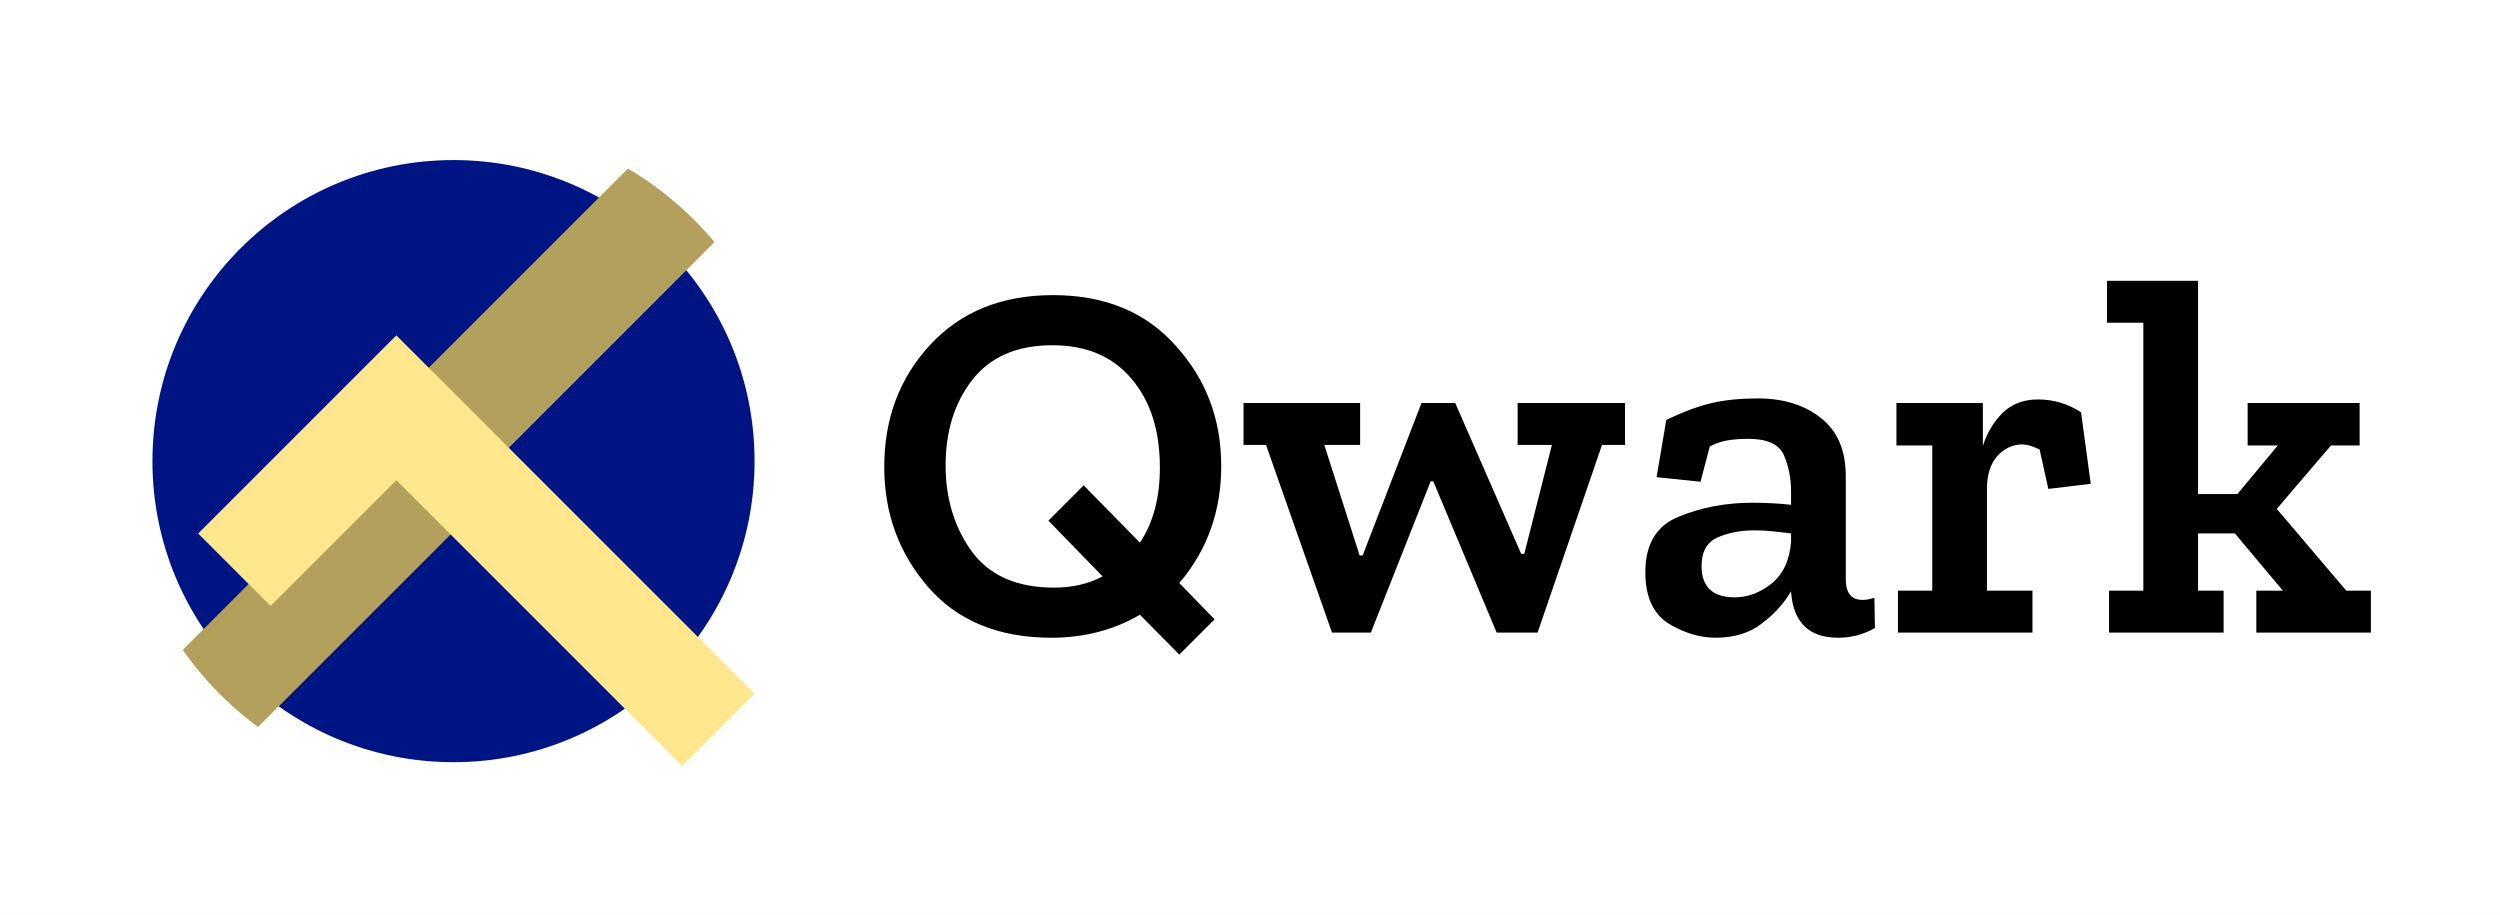
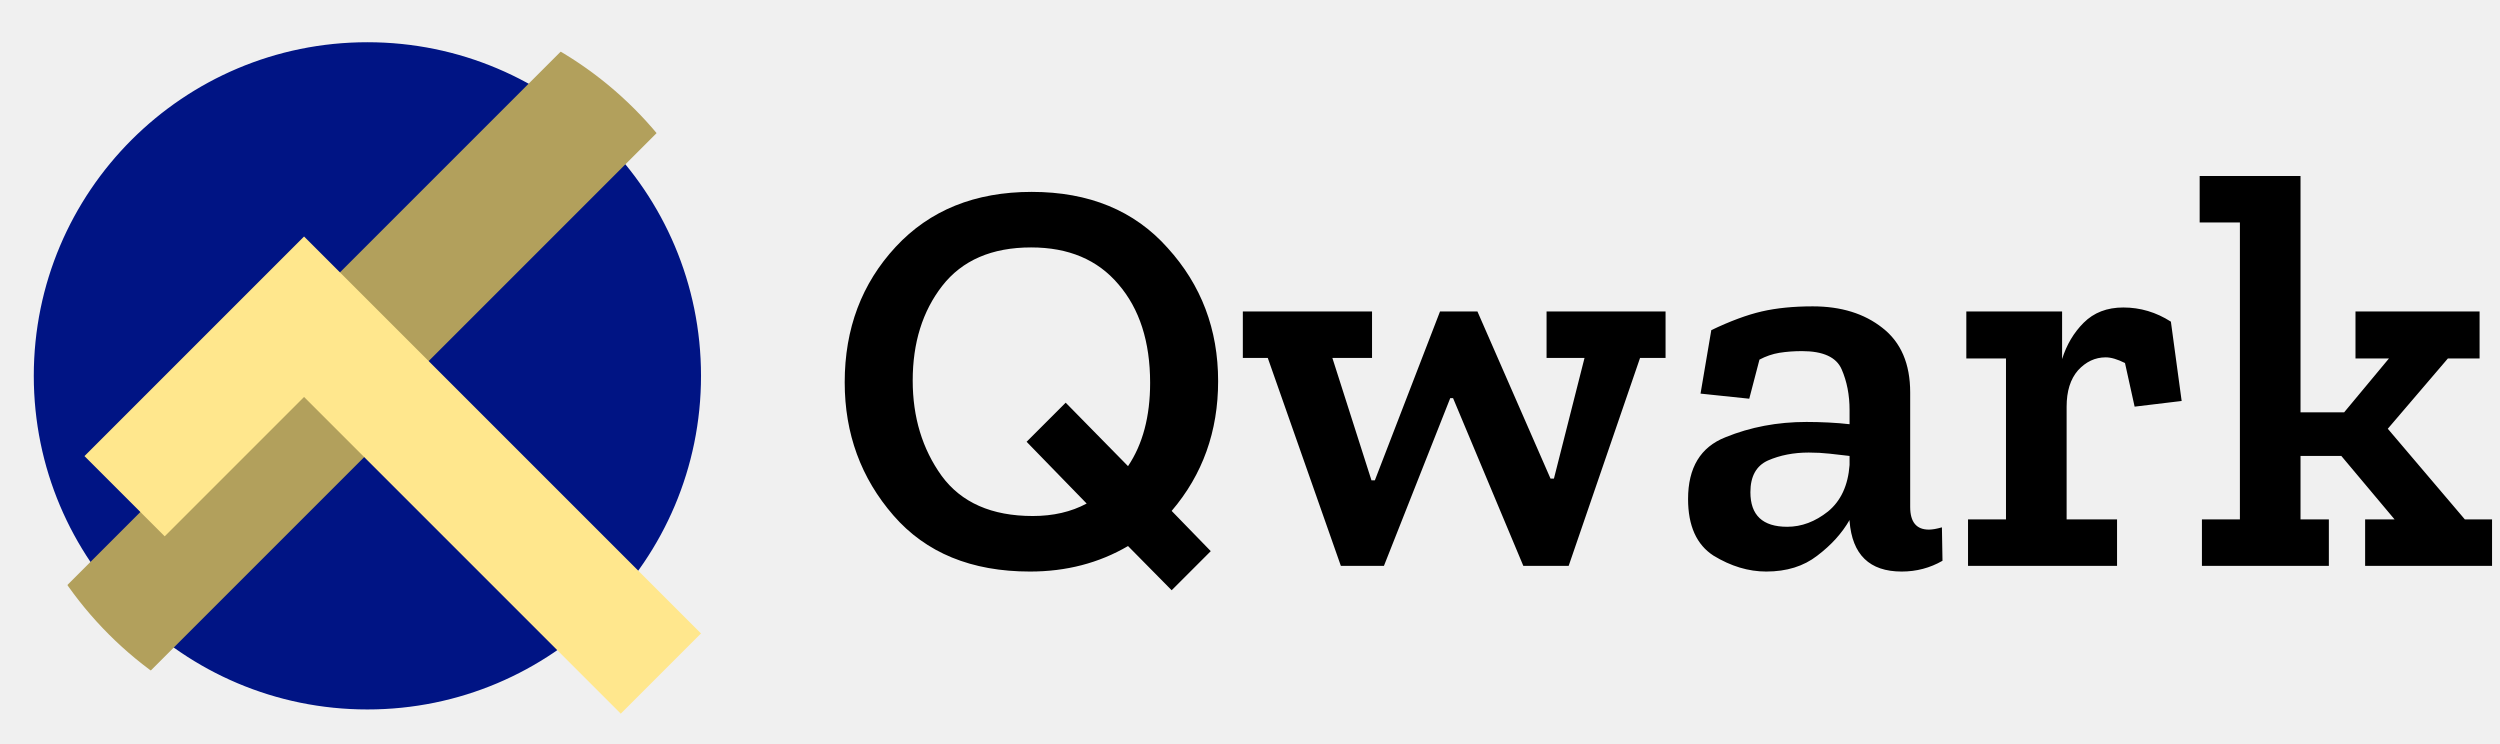
- <svg xmlns="http://www.w3.org/2000/svg" width="328" height="120" viewBox="0 0 328 120" fill="none">
-   <rect width="328" height="120" fill="white" />
-   <circle cx="59.5" cy="60.5" r="38" fill="#001484" stroke="#001484" stroke-width="3" />
-   <mask id="mask0_21_2" style="mask-type:alpha" maskUnits="userSpaceOnUse" x="16" y="16" width="88" height="88">
-     <circle cx="60" cy="60" r="44" fill="#491D8B" />
+ <svg xmlns="http://www.w3.org/2000/svg" width="296" height="88" viewBox="0 0 296 88" fill="none">
+   <circle cx="43.5" cy="44.5" r="38" fill="#001484" stroke="#001484" stroke-width="3" />
+   <mask id="mask0_21_5" style="mask-type:alpha" maskUnits="userSpaceOnUse" x="0" y="0" width="88" height="88">
+     <circle cx="44" cy="44" r="44" fill="#491D8B" />
  </mask>
-   <g mask="url(#mask0_21_2)">
-     <path d="M56.242 53L18.999 90.243L28.998 100.243L66.241 63L56.242 53Z" fill="#B2A05C" />
-     <path d="M86.5 18L50 54.5L60.5 65L97 28.5L86.5 18Z" fill="#B2A05C" />
+   <g mask="url(#mask0_21_5)">
+     <path d="M40.242 37L2.999 74.243L12.998 84.243L50.241 47L40.242 37Z" fill="#B2A05C" />
+     <path d="M70.5 2L34 38.5L44.5 49L81 12.5L70.5 2Z" fill="#B2A05C" />
  </g>
-   <path d="M52 63L89.5 100.5L99 91L52 44L26 70L35.5 79.5L52 63Z" fill="#FFE78D" />
-   <path d="M160.226 61.128C160.226 67.077 158.392 72.198 154.724 76.492L159.354 81.256L154.724 85.885L149.558 80.652C146.114 82.665 142.245 83.671 137.952 83.671C131.019 83.671 125.629 81.457 121.783 77.029C117.936 72.601 116.013 67.345 116.013 61.262C116.013 54.911 118.025 49.566 122.051 45.228C126.076 40.889 131.444 38.72 138.153 38.72C144.951 38.72 150.319 40.934 154.255 45.362C158.236 49.745 160.226 55.001 160.226 61.128ZM152.175 61.33C152.175 56.454 150.923 52.563 148.418 49.656C145.958 46.748 142.514 45.295 138.086 45.295C133.434 45.295 129.923 46.815 127.552 49.857C125.227 52.854 124.064 56.588 124.064 61.061C124.064 65.4 125.204 69.157 127.485 72.332C129.811 75.508 133.412 77.096 138.287 77.096C140.702 77.096 142.827 76.604 144.661 75.62L137.549 68.307L142.178 63.678L149.558 71.192C151.303 68.598 152.175 65.31 152.175 61.33ZM213.202 58.377H210.183L201.729 83H196.362L188.043 63.141H187.707L179.857 83H174.758L166.104 58.377H163.152V52.876H178.449V58.377H173.752L178.381 72.869H178.784L186.499 52.876H190.927L199.582 72.668H199.985L203.608 58.377H199.113V52.876H213.202V58.377ZM218.617 55.09C220.854 54.017 222.844 53.279 224.588 52.876C226.333 52.474 228.346 52.272 230.627 52.272C233.981 52.272 236.732 53.122 238.879 54.822C241.071 56.521 242.166 59.071 242.166 62.47V76.022C242.166 77.812 242.904 78.706 244.38 78.706C244.783 78.706 245.297 78.617 245.923 78.438L245.991 82.396C244.515 83.246 242.904 83.671 241.16 83.671C237.358 83.671 235.301 81.68 234.988 77.7V77.566C234.093 79.131 232.818 80.54 231.163 81.792C229.553 83.045 227.54 83.671 225.125 83.671C223.023 83.671 220.943 83.045 218.886 81.792C216.873 80.495 215.867 78.259 215.867 75.083C215.867 71.371 217.343 68.933 220.295 67.77C223.247 66.563 226.445 65.959 229.889 65.959C230.738 65.959 231.611 65.981 232.505 66.026C233.4 66.071 234.227 66.138 234.988 66.227V64.55C234.988 62.761 234.674 61.151 234.048 59.719C233.422 58.288 231.857 57.572 229.352 57.572C228.413 57.572 227.518 57.639 226.668 57.774C225.863 57.908 225.08 58.176 224.32 58.579L223.112 63.208L217.343 62.604L218.617 55.09ZM234.988 71.058V69.984C234.227 69.895 233.444 69.805 232.639 69.716C231.834 69.626 231.007 69.582 230.157 69.582C228.368 69.582 226.758 69.895 225.326 70.521C223.94 71.147 223.247 72.4 223.247 74.278C223.247 77.007 224.7 78.371 227.608 78.371C229.307 78.371 230.917 77.767 232.438 76.559C233.959 75.307 234.809 73.473 234.988 71.058ZM267.397 52.406C269.41 52.406 271.289 52.965 273.033 54.084L274.308 63.476L268.739 64.147L267.599 58.981C266.704 58.534 265.944 58.31 265.318 58.31C264.065 58.31 262.969 58.825 262.03 59.853C261.136 60.882 260.688 62.313 260.688 64.147V77.499H266.659V83H249.014V77.499H253.509V58.445H248.813V52.876H260.152V58.512C260.688 56.812 261.538 55.381 262.701 54.218C263.909 53.01 265.474 52.406 267.397 52.406ZM311.059 83H296.031V77.499H299.519L293.213 69.984H288.382V77.499H291.737V83H276.708V77.499H281.204V42.343H276.44V36.841H288.382V64.818H293.548L298.849 58.445H294.89V52.876H309.583V58.445H305.826L298.714 66.764L307.839 77.499H311.059V83Z" fill="black" />
+   <path d="M36 47L73.5 84.5L83 75L36 28L10 54L19.5 63.5L36 47Z" fill="#FFE78D" />
+   <path d="M144.226 45.128C144.226 51.077 142.392 56.198 138.724 60.492L143.354 65.256L138.724 69.885L133.558 64.652C130.114 66.665 126.245 67.671 121.952 67.671C115.019 67.671 109.629 65.457 105.783 61.029C101.936 56.601 100.013 51.345 100.013 45.262C100.013 38.911 102.025 33.566 106.051 29.228C110.076 24.889 115.444 22.72 122.153 22.72C128.951 22.72 134.319 24.934 138.255 29.362C142.236 33.745 144.226 39.001 144.226 45.128ZM136.175 45.33C136.175 40.454 134.923 36.563 132.418 33.656C129.958 30.748 126.514 29.295 122.086 29.295C117.434 29.295 113.923 30.815 111.552 33.857C109.227 36.854 108.064 40.588 108.064 45.061C108.064 49.4 109.204 53.157 111.485 56.333C113.811 59.508 117.412 61.096 122.287 61.096C124.702 61.096 126.827 60.604 128.661 59.62L121.549 52.307L126.178 47.678L133.558 55.192C135.303 52.598 136.175 49.31 136.175 45.33ZM197.202 42.377H194.183L185.729 67H180.362L172.043 47.141H171.707L163.857 67H158.758L150.104 42.377H147.152V36.876H162.449V42.377H157.752L162.381 56.869H162.784L170.499 36.876H174.927L183.582 56.668H183.985L187.608 42.377H183.113V36.876H197.202V42.377ZM202.617 39.09C204.854 38.017 206.844 37.279 208.588 36.876C210.333 36.474 212.346 36.272 214.627 36.272C217.981 36.272 220.732 37.122 222.879 38.822C225.071 40.521 226.166 43.071 226.166 46.47V60.023C226.166 61.812 226.904 62.706 228.38 62.706C228.783 62.706 229.297 62.617 229.923 62.438L229.991 66.396C228.515 67.246 226.904 67.671 225.16 67.671C221.358 67.671 219.301 65.68 218.988 61.7V61.566C218.093 63.131 216.818 64.54 215.163 65.792C213.553 67.045 211.54 67.671 209.125 67.671C207.023 67.671 204.943 67.045 202.886 65.792C200.873 64.495 199.867 62.259 199.867 59.083C199.867 55.371 201.343 52.933 204.295 51.77C207.247 50.563 210.445 49.959 213.889 49.959C214.738 49.959 215.611 49.981 216.505 50.026C217.4 50.071 218.227 50.138 218.988 50.227V48.55C218.988 46.761 218.674 45.151 218.048 43.719C217.422 42.288 215.857 41.572 213.352 41.572C212.413 41.572 211.518 41.639 210.668 41.774C209.863 41.908 209.08 42.176 208.32 42.579L207.112 47.208L201.343 46.604L202.617 39.09ZM218.988 55.058V53.984C218.227 53.895 217.444 53.805 216.639 53.716C215.834 53.627 215.007 53.582 214.157 53.582C212.368 53.582 210.758 53.895 209.326 54.521C207.94 55.147 207.247 56.4 207.247 58.278C207.247 61.007 208.7 62.371 211.608 62.371C213.307 62.371 214.917 61.767 216.438 60.559C217.959 59.307 218.809 57.473 218.988 55.058ZM251.397 36.406C253.41 36.406 255.289 36.965 257.033 38.084L258.308 47.476L252.739 48.147L251.599 42.981C250.704 42.534 249.944 42.31 249.318 42.31C248.065 42.31 246.969 42.825 246.03 43.853C245.136 44.882 244.688 46.313 244.688 48.147V61.498H250.659V67H233.014V61.498H237.509V42.445H232.813V36.876H244.152V42.512C244.688 40.812 245.538 39.381 246.701 38.218C247.909 37.01 249.474 36.406 251.397 36.406ZM295.059 67H280.031V61.498H283.519L277.213 53.984H272.382V61.498H275.737V67H260.708V61.498H265.204V26.343H260.44V20.841H272.382V48.818H277.548L282.849 42.445H278.89V36.876H293.583V42.445H289.826L282.714 50.764L291.839 61.498H295.059V67Z" fill="black" />
</svg>
